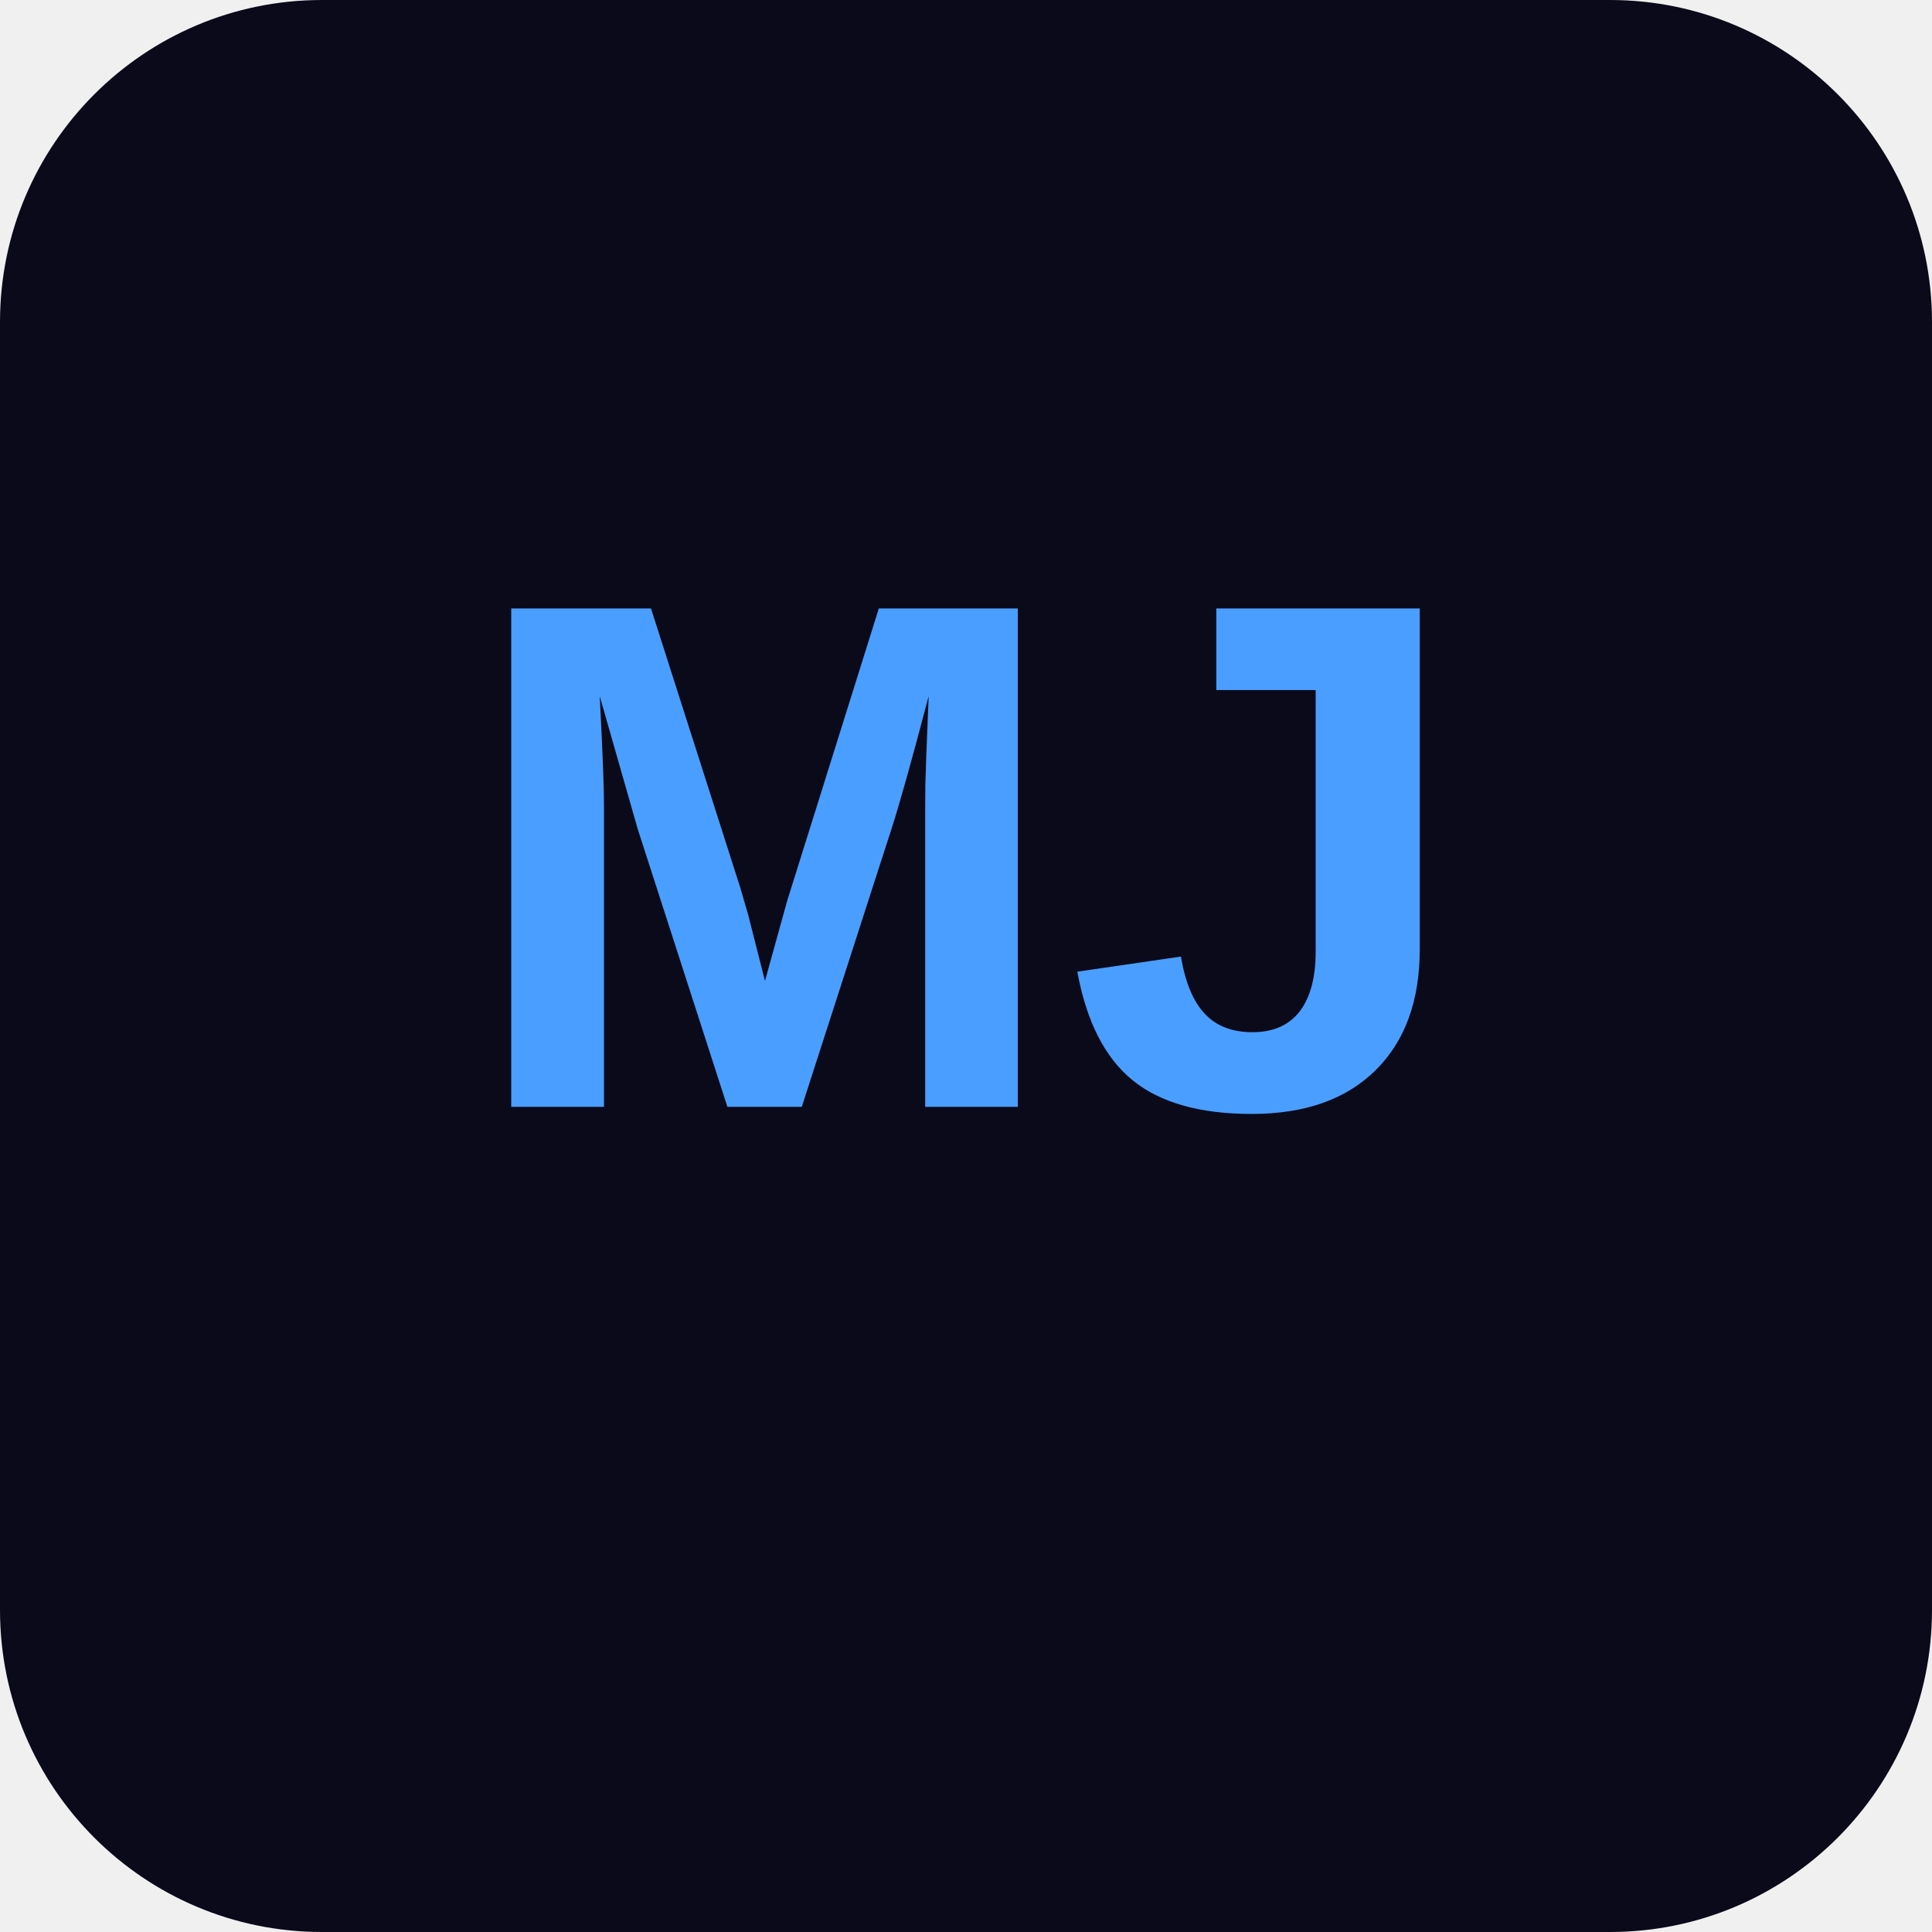
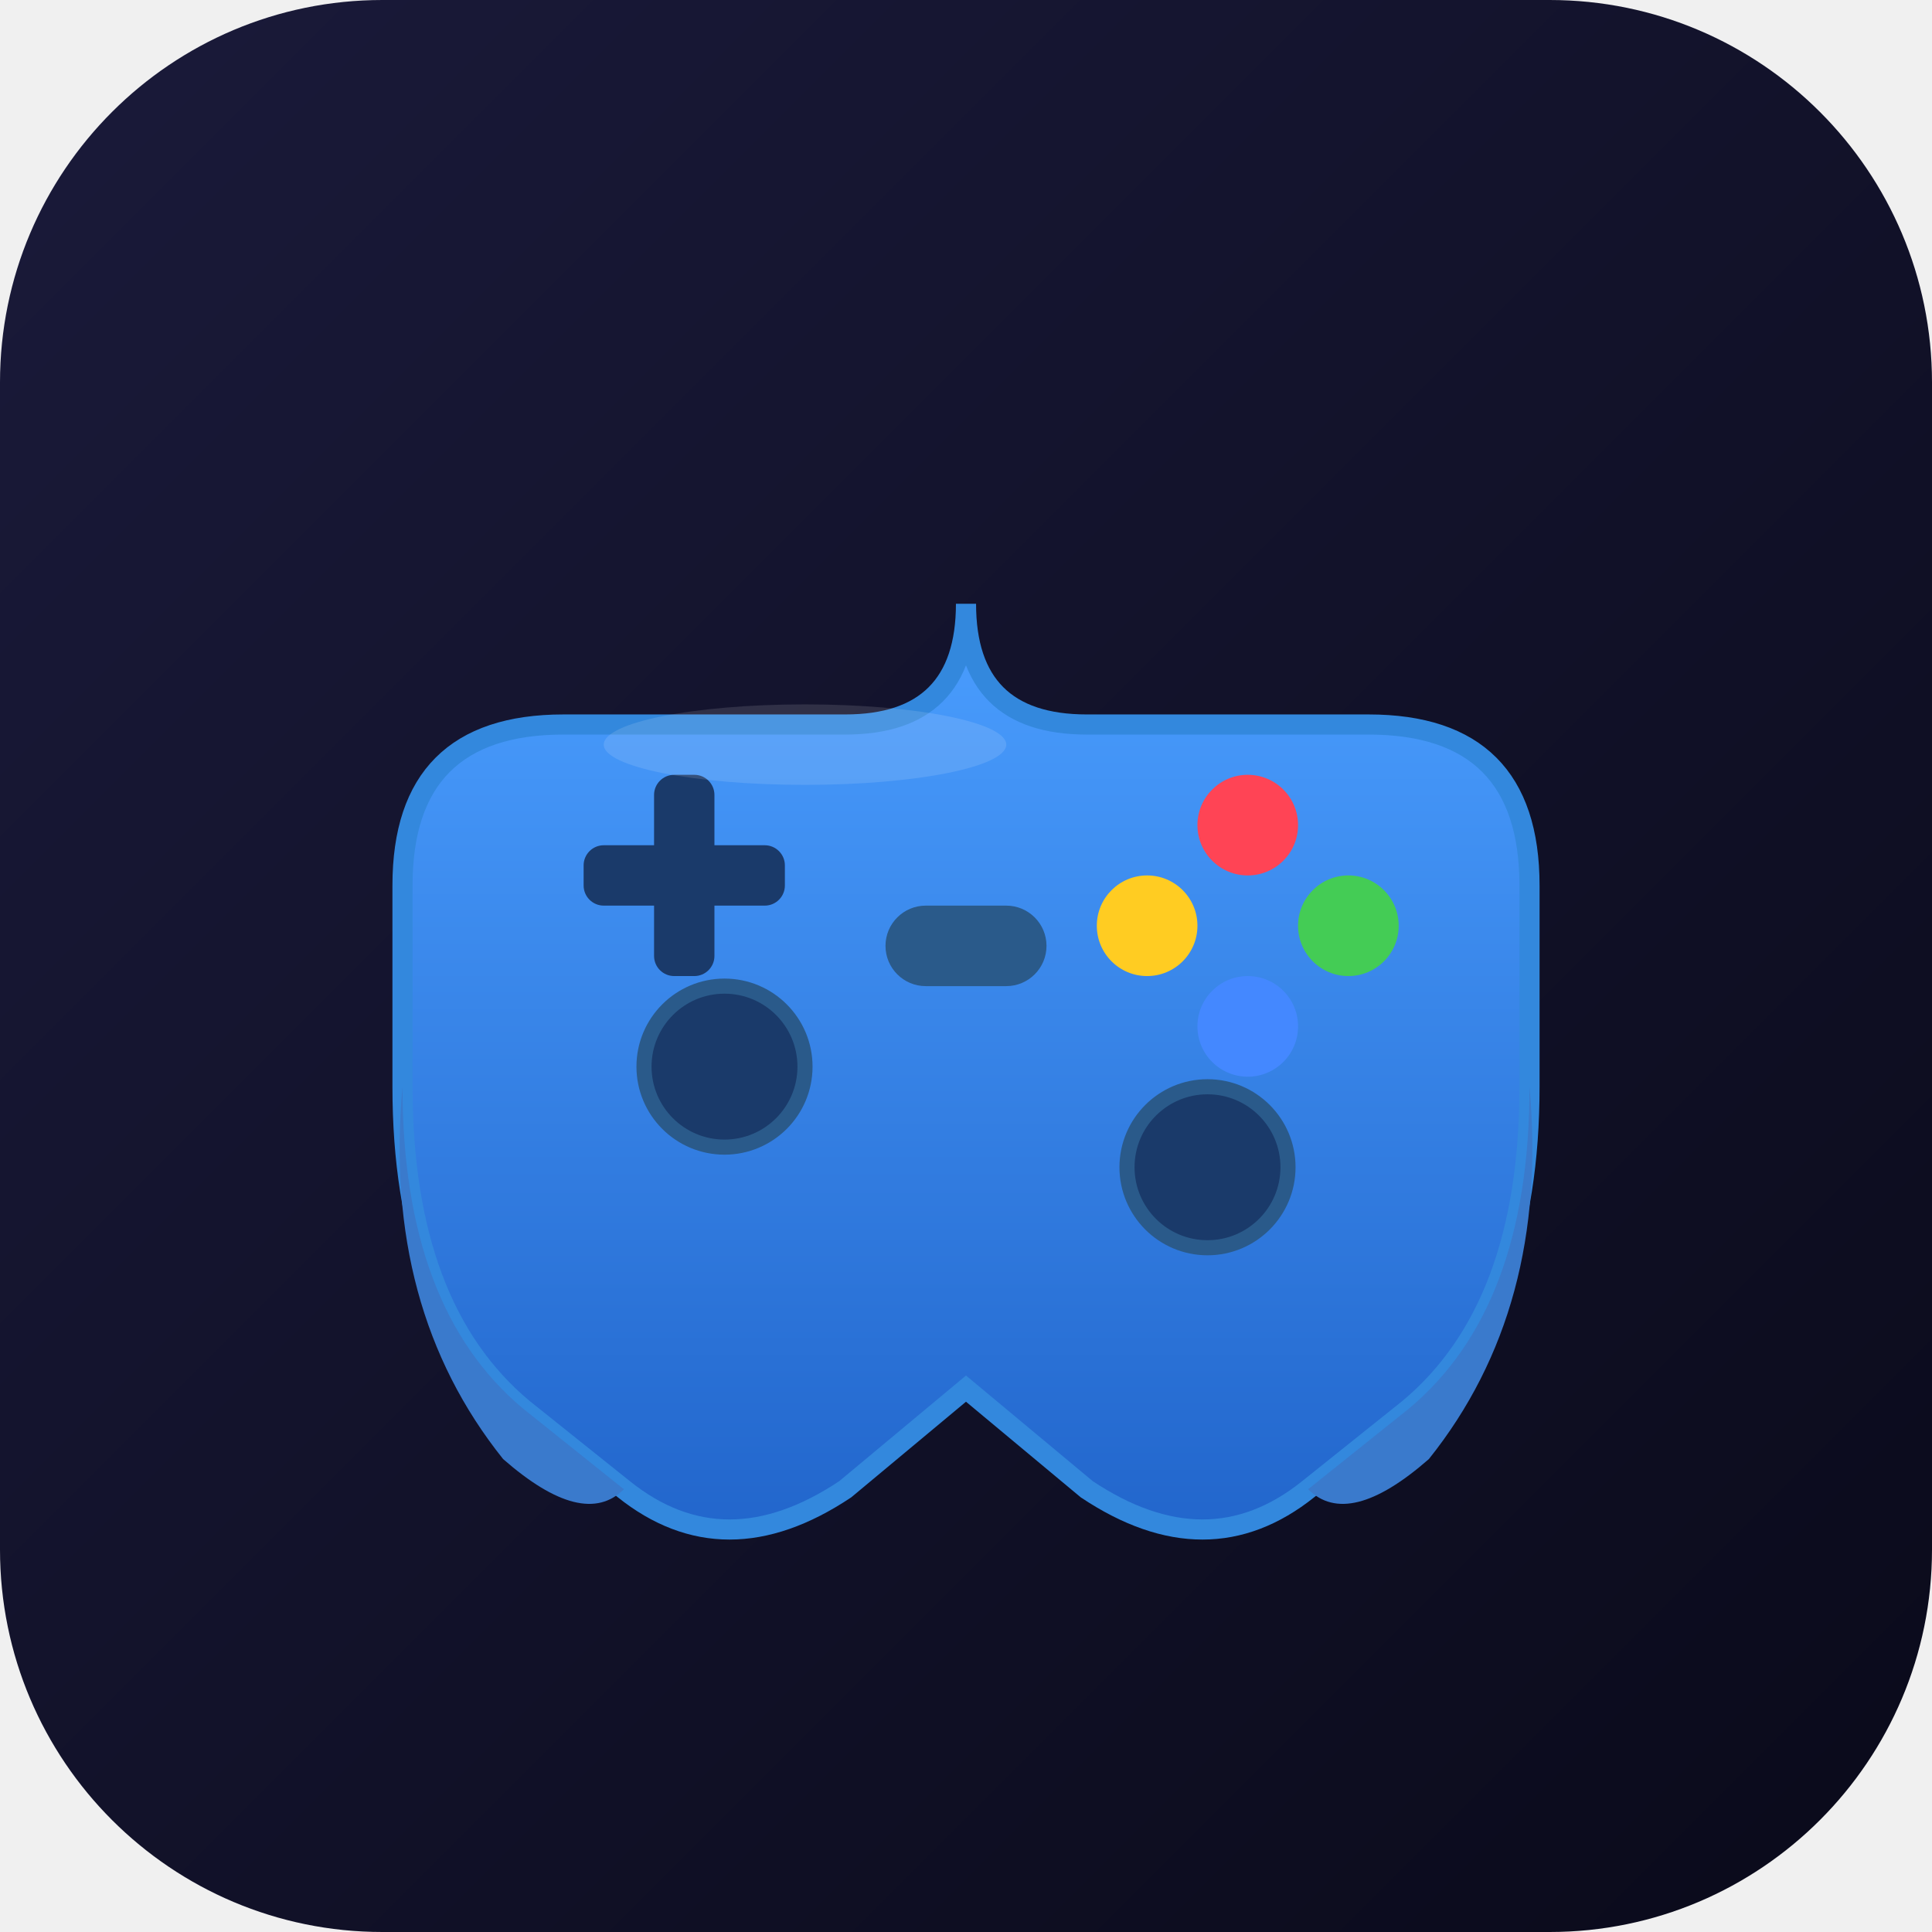
<svg xmlns="http://www.w3.org/2000/svg" width="192" height="192" viewBox="0 0 192 192">
-   <rect width="192" height="192" rx="32" fill="#0a0a1a" />
-   <text x="96" y="110" text-anchor="middle" font-size="72" font-family="Arial" font-weight="bold" fill="#4a9eff">MJ</text>
+   <defs>
+     <linearGradient id="bg" x1="0" y1="0" x2="1" y2="1">
+       <stop offset="0%" stop-color="#1a1a3a" />
+       <stop offset="100%" stop-color="#0a0a1a" />
+     </linearGradient>
+     <linearGradient id="body" x1="0" y1="0" x2="0" y2="1">
+       <stop offset="0%" stop-color="#4a9eff" />
+       <stop offset="100%" stop-color="#2266cc" />
+     </linearGradient>
+   </defs>
+   <rect width="192" height="192" rx="38" fill="url(#bg)" />
+   <path d="M40,88 Q40,72 56,72 L84,72 Q96,72 96,60 Q96,72 108,72 L136,72 Q152,72 152,88 L152,108 Q152,130 140,140 L130,148 Q120,156 108,148 L96,138 L84,148 Q72,156 62,148 L52,140 Q40,130 40,108 Z" fill="url(#body)" stroke="#3388dd" stroke-width="2" />
+   <path d="M40,108 Q38,130 50,145 Q58,152 62,148 L52,140 Q40,130 40,108 Z" fill="#3a7acc" />
+   <path d="M152,108 Q154,130 142,145 Q134,152 130,148 L140,140 Q152,130 152,108 Z" fill="#3a7acc" />
+   <rect x="58" y="84" width="20" height="6" rx="2" fill="#1a3a6a" />
+   <rect x="65" y="77" width="6" height="20" rx="2" fill="#1a3a6a" />
+   <circle cx="124" cy="82" r="5" fill="#ff4455" />
+   <circle cx="134" cy="92" r="5" fill="#44cc55" />
+   <circle cx="114" cy="92" r="5" fill="#ffcc22" />
+   <circle cx="124" cy="102" r="5" fill="#4488ff" />
+   <circle cx="72" cy="106" r="8" fill="#1a3a6a" stroke="#2a5a8a" stroke-width="1.5" />
+   <circle cx="120" cy="116" r="8" fill="#1a3a6a" stroke="#2a5a8a" stroke-width="1.5" />
+   <rect x="88" y="90" width="16" height="8" rx="4" fill="#2a5a8a" />
+   <ellipse cx="80" cy="74" rx="20" ry="4" fill="white" opacity="0.12" />
</svg>
